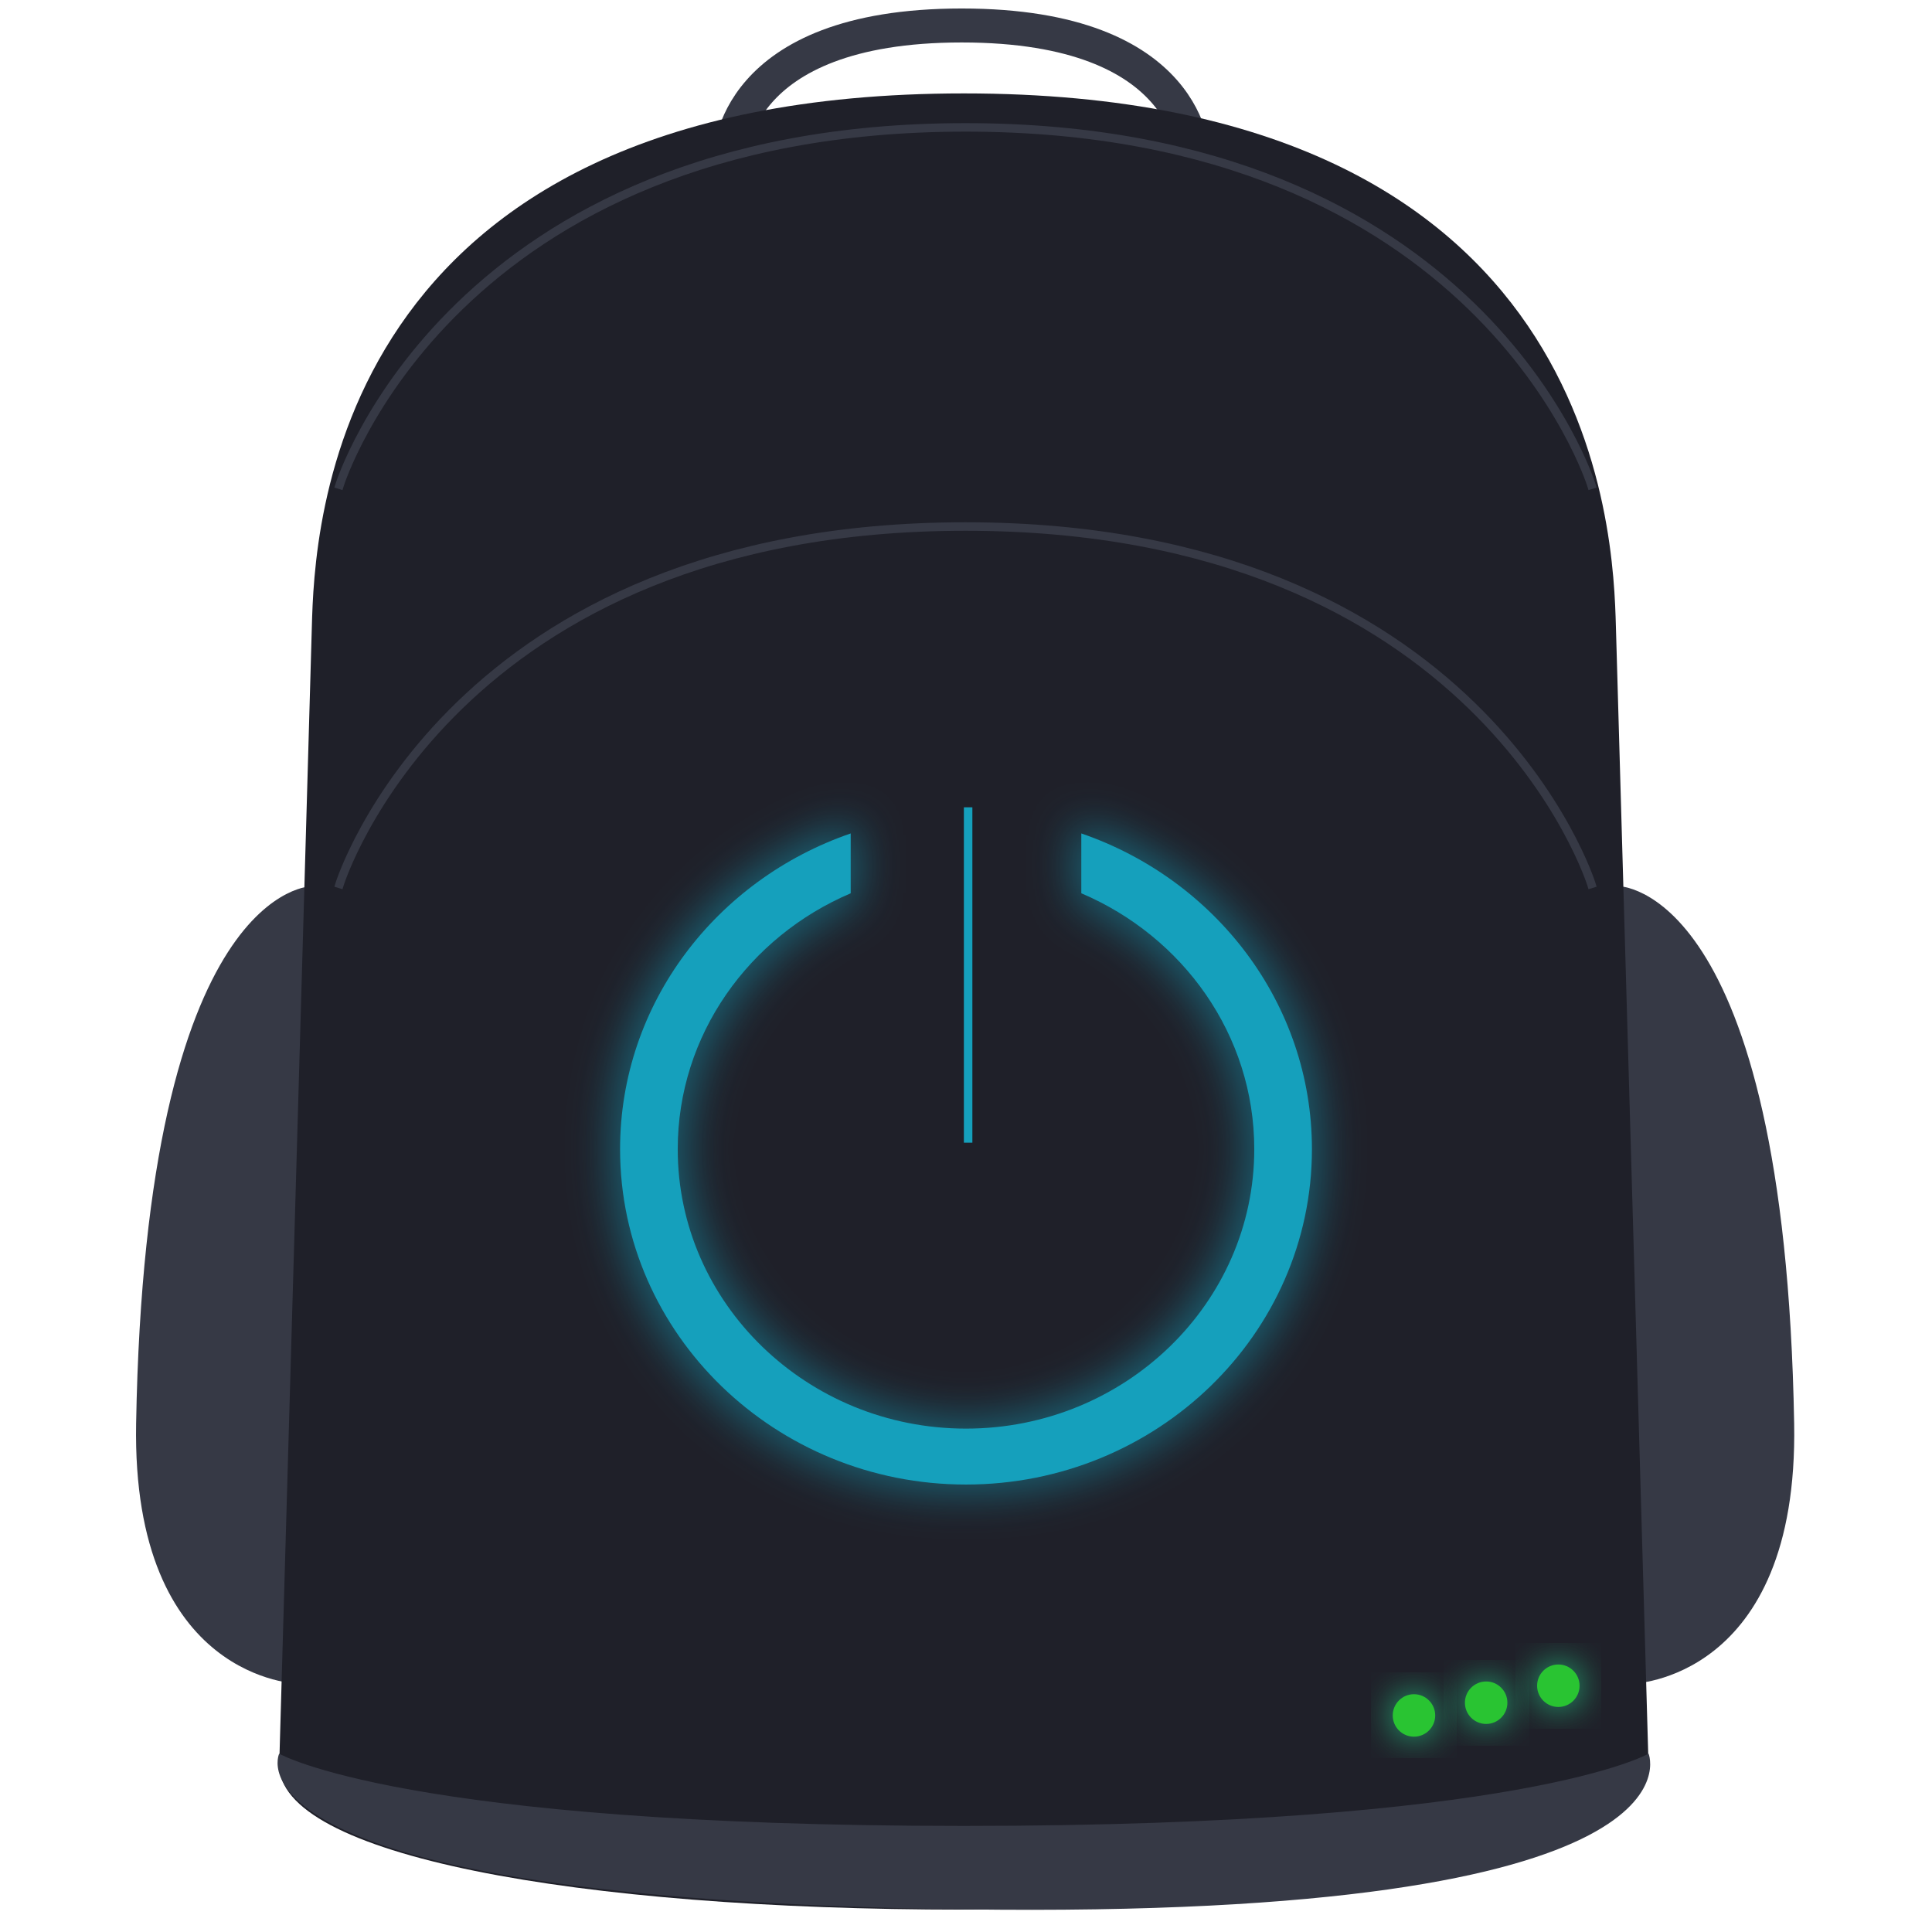
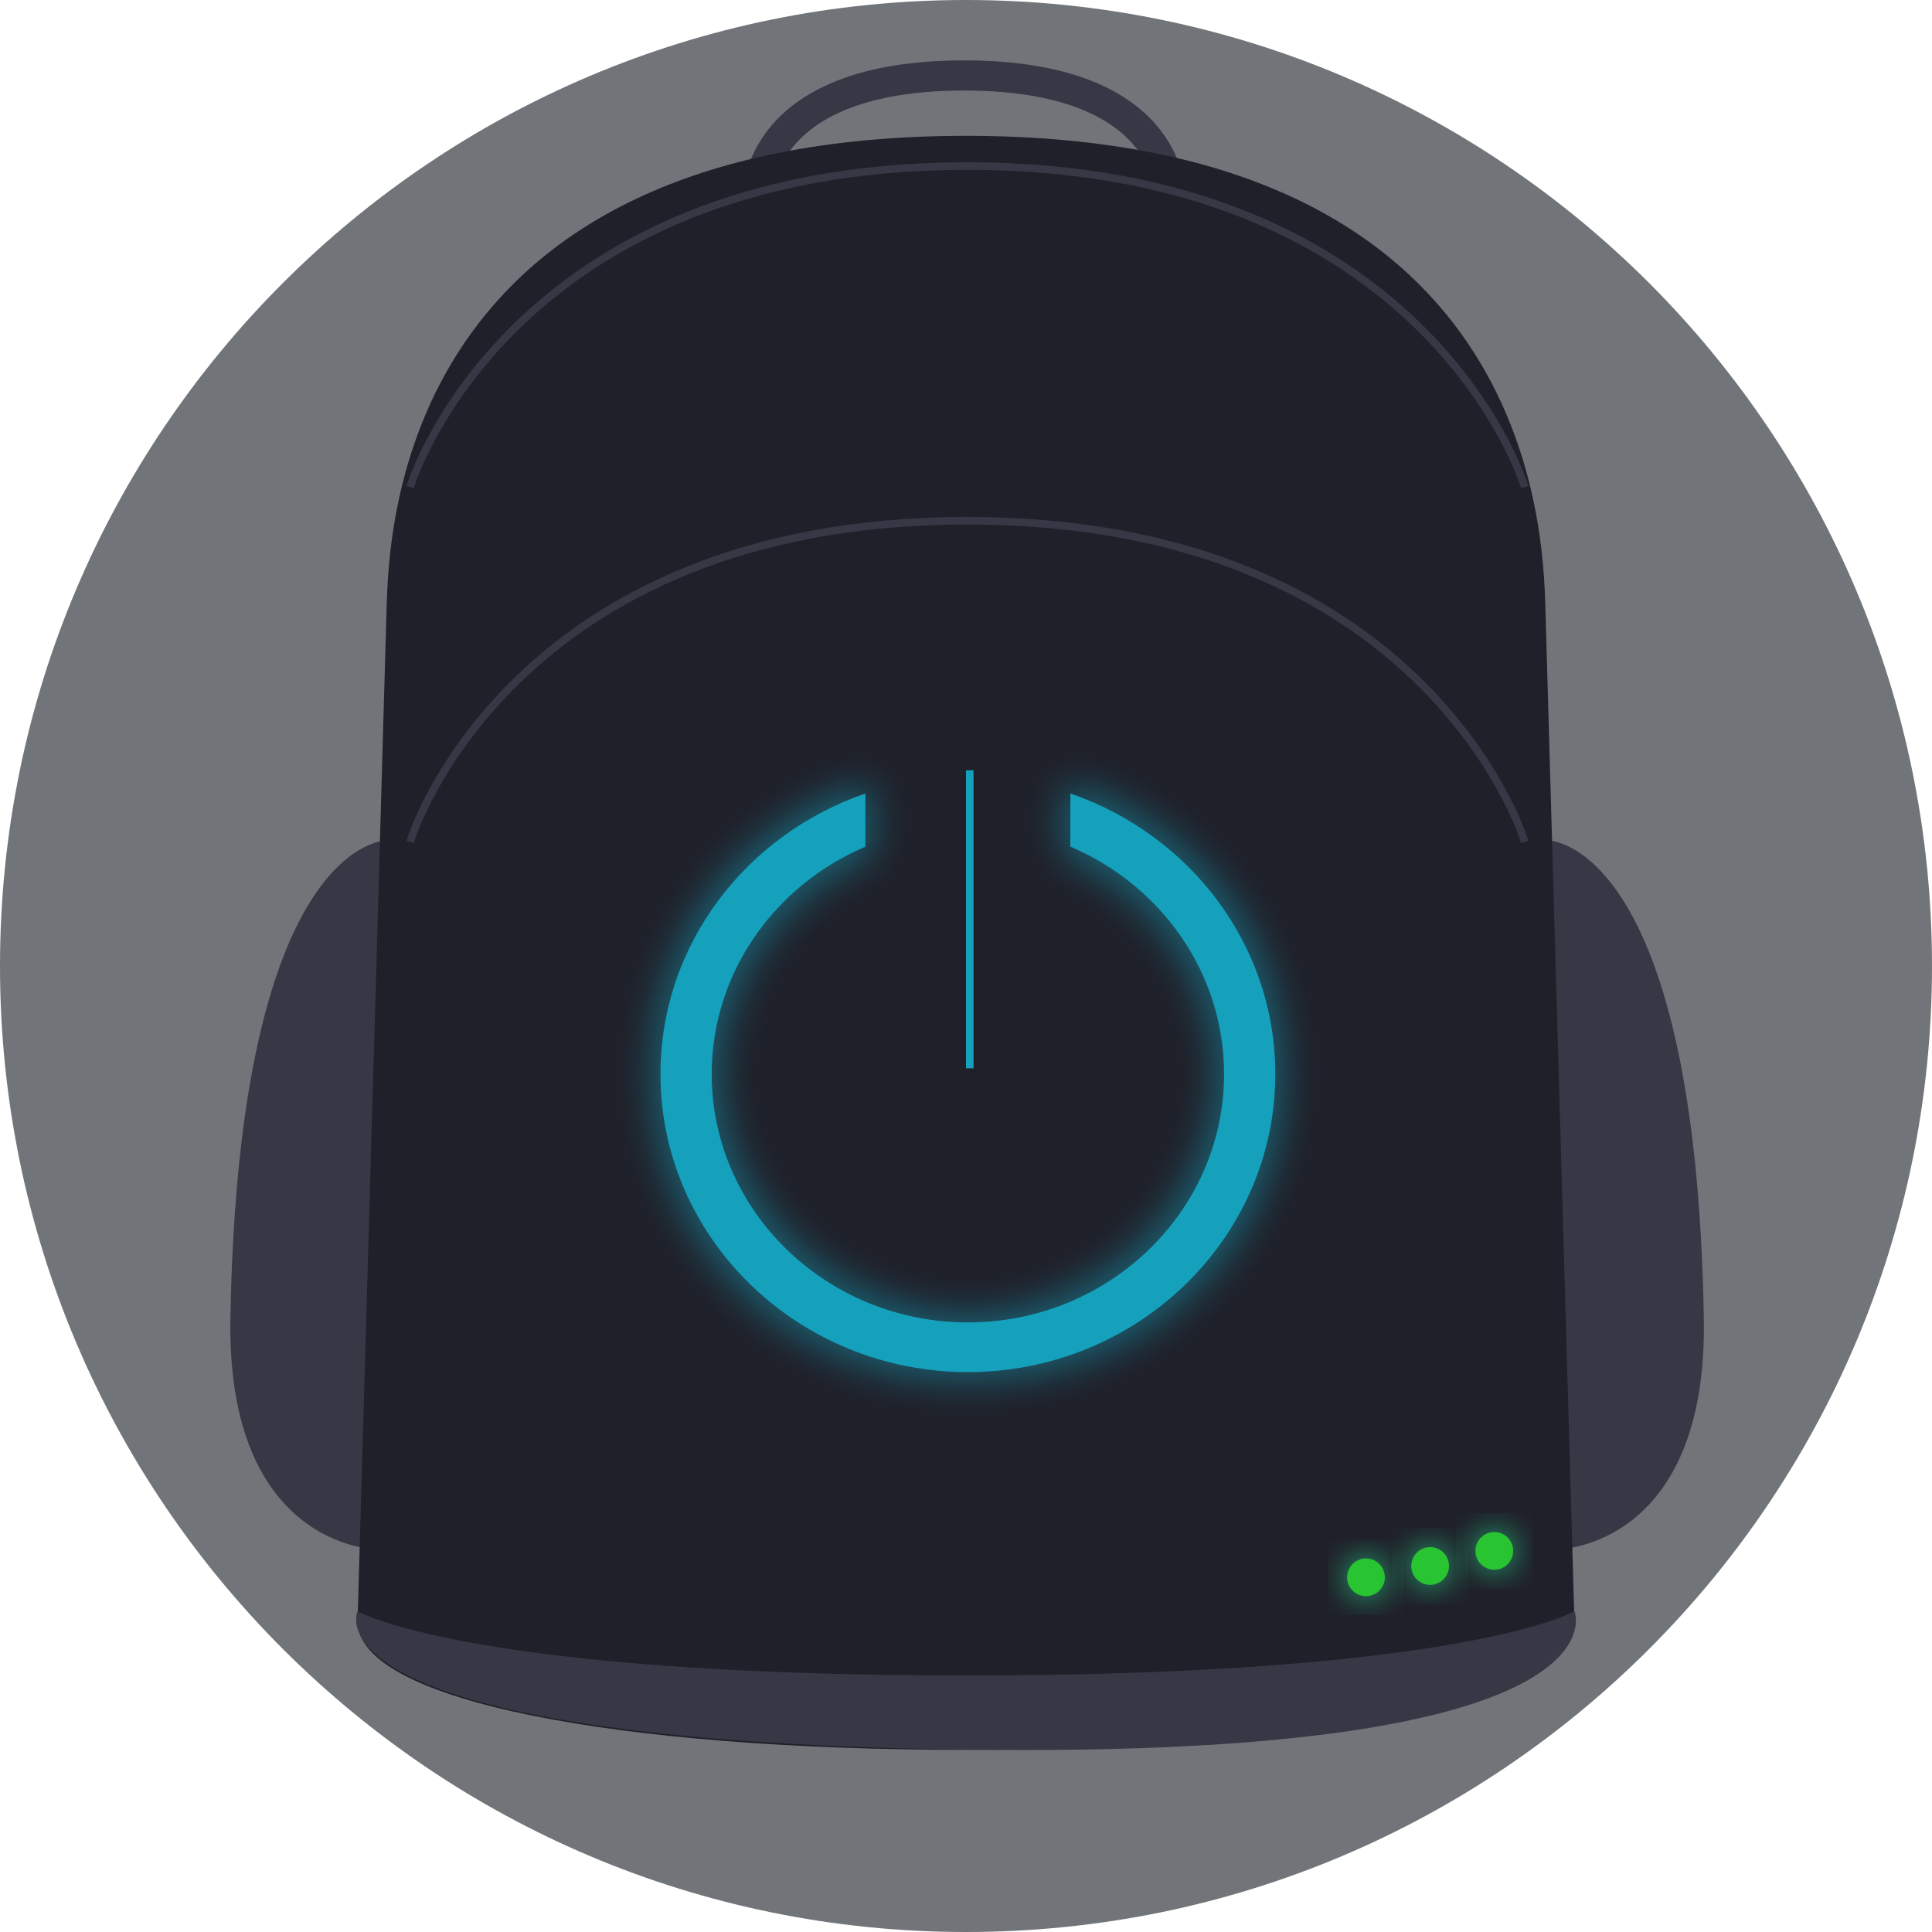
- <svg xmlns="http://www.w3.org/2000/svg" xmlns:xlink="http://www.w3.org/1999/xlink" width="455px" height="455px" viewBox="0 0 455 455" version="1.1">
+ <svg xmlns="http://www.w3.org/2000/svg" xmlns:xlink="http://www.w3.org/1999/xlink" width="512px" height="512px" viewBox="0 0 512 512" version="1.1">
  <defs>
    <path d="M82,79.109 L82,0.125" id="path-1" />
    <filter x="-50%" y="-50%" width="200%" height="200%" filterUnits="objectBoundingBox" id="filter-2">
      <feMorphology radius="3" operator="dilate" in="SourceAlpha" result="shadowSpreadOuter1" />
      <feOffset dx="0" dy="2" in="shadowSpreadOuter1" result="shadowOffsetOuter1" />
      <feMorphology radius="3" operator="erode" in="SourceAlpha" result="shadowInner" />
      <feOffset dx="0" dy="2" in="shadowInner" result="shadowInner" />
      <feComposite in="shadowOffsetOuter1" in2="shadowInner" operator="out" result="shadowOffsetOuter1" />
      <feGaussianBlur stdDeviation="5" in="shadowOffsetOuter1" result="shadowBlurOuter1" />
      <feColorMatrix values="0 0 0 0 0.082   0 0 0 0 0.627   0 0 0 0 0.737  0 0 0 0.5 0" type="matrix" in="shadowBlurOuter1" />
    </filter>
    <path d="M108.656,6.28 L108.656,20.372 C132.594,30.554 149.39,53.703 149.39,80.629 C149.39,116.922 118.935,146.449 81.5,146.449 C44.065,146.449 13.61,116.929 13.61,80.636 C13.61,53.709 30.406,30.554 54.344,20.378 L54.344,6.28 C22.748,17.146 0.032,46.324 0.032,80.636 C0.032,124.189 36.577,159.62 81.5,159.62 C126.423,159.62 162.968,124.189 162.968,80.636 C162.968,46.324 140.252,17.146 108.656,6.28 Z" id="path-3" />
    <filter x="-50%" y="-50%" width="200%" height="200%" filterUnits="objectBoundingBox" id="filter-4">
      <feMorphology radius="2" operator="dilate" in="SourceAlpha" result="shadowSpreadOuter1" />
      <feOffset dx="0" dy="0" in="shadowSpreadOuter1" result="shadowOffsetOuter1" />
      <feGaussianBlur stdDeviation="5" in="shadowOffsetOuter1" result="shadowBlurOuter1" />
      <feColorMatrix values="0 0 0 0 0.082   0 0 0 0 0.627   0 0 0 0 0.737  0 0 0 0.5 0" type="matrix" in="shadowBlurOuter1" />
    </filter>
    <circle id="path-5" cx="39" cy="5" r="5" />
    <filter x="-50%" y="-50%" width="200%" height="200%" filterUnits="objectBoundingBox" id="filter-6">
      <feMorphology radius="0.5" operator="dilate" in="SourceAlpha" result="shadowSpreadOuter1" />
      <feOffset dx="0" dy="0" in="shadowSpreadOuter1" result="shadowOffsetOuter1" />
      <feGaussianBlur stdDeviation="4" in="shadowOffsetOuter1" result="shadowBlurOuter1" />
      <feColorMatrix values="0 0 0 0 0.141   0 0 0 0 0.608   0 0 0 0 0.431  0 0 0 1 0" type="matrix" in="shadowBlurOuter1" />
    </filter>
    <circle id="path-7" cx="22" cy="9" r="5" />
    <filter x="-50%" y="-50%" width="200%" height="200%" filterUnits="objectBoundingBox" id="filter-8">
      <feMorphology radius="0.5" operator="dilate" in="SourceAlpha" result="shadowSpreadOuter1" />
      <feOffset dx="0" dy="0" in="shadowSpreadOuter1" result="shadowOffsetOuter1" />
      <feGaussianBlur stdDeviation="4" in="shadowOffsetOuter1" result="shadowBlurOuter1" />
      <feColorMatrix values="0 0 0 0 0.141   0 0 0 0 0.608   0 0 0 0 0.431  0 0 0 1 0" type="matrix" in="shadowBlurOuter1" />
    </filter>
    <circle id="path-9" cx="5" cy="12" r="5" />
    <filter x="-50%" y="-50%" width="200%" height="200%" filterUnits="objectBoundingBox" id="filter-10">
      <feMorphology radius="0.5" operator="dilate" in="SourceAlpha" result="shadowSpreadOuter1" />
      <feOffset dx="0" dy="0" in="shadowSpreadOuter1" result="shadowOffsetOuter1" />
      <feGaussianBlur stdDeviation="4" in="shadowOffsetOuter1" result="shadowBlurOuter1" />
      <feColorMatrix values="0 0 0 0 0.141   0 0 0 0 0.608   0 0 0 0 0.431  0 0 0 1 0" type="matrix" in="shadowBlurOuter1" />
    </filter>
  </defs>
-   <g id="Symbols" stroke="none" stroke-width="1" fill="none" fill-rule="evenodd">
-     <g id="Logo">
+   <g id="Logo" stroke="none" stroke-width="1" fill="none" fill-rule="evenodd">
+     <circle id="Oval" fill="#71757A" cx="256" cy="256" r="256" />
+     <g transform="translate(29, 14)">
      <g id="backpack" transform="translate(31, 6)">
        <path d="M141,31 C141,31 141,-3.67455938e-15 195.5,-1.77635684e-15 C250,1.21845699e-16 250,31 250,31" id="Line" stroke="#363945" stroke-width="8" stroke-linecap="square" />
        <path d="M1.637,202.329 C1.637,202.329 40.959,202.329 40.959,329.628 C40.959,390.212 1.637,390.212 1.637,390.212" id="Line" fill="#363945" transform="translate(21.29755, 296.2704) scale(-1, 1) rotate(-1) translate(-21.29755, -296.2704) " />
        <path d="M351.637,202.329 C351.637,202.329 390.959,202.329 390.959,329.628 C390.959,390.212 351.637,390.212 351.637,390.212" id="Line-Copy" fill="#363945" transform="translate(371.2975, 296.2704) rotate(-1) translate(-371.2975, -296.2704) " />
        <path d="M42.445,141.471 C43.056,119.993 46,16 196,16 C346,16 348.944,119.991 349.555,141.471 L357.234,409.394 C357.855,430.872 287.439,443.727 196,443.727 C104.561,443.727 34.145,430.874 34.766,409.394 L42.445,141.471 Z" id="Rectangle" fill="#1F2029" />
        <path d="M34.745,407 C34.745,407 63.928,424.018 196,424.018 C328.072,424.018 357.255,407 357.255,407 C357.255,407 373.257,446.109 196,443.668 C18.743,441.228 34.745,407 34.745,407 Z" id="Line" fill="#363945" />
        <path d="M49,202.167 C49,202.167 75.278,118 196.381,118 C317.485,118 343.762,202.167 343.762,202.167" id="Line" stroke="#363945" stroke-width="2" stroke-linecap="square" />
        <path d="M49,108.167 C49,108.167 75.278,24 196.381,24 C317.485,24 343.762,108.167 343.762,108.167" id="Line" stroke="#363945" stroke-width="2" stroke-linecap="square" />
      </g>
      <g id="on-off" transform="translate(146, 190)">
        <g id="Shape">
          <use fill="black" fill-opacity="1" filter="url(#filter-2)" xlink:href="#path-1" />
          <use stroke="#15A0BC" stroke-width="2" xlink:href="#path-1" />
        </g>
        <g id="Shape">
          <use fill="black" fill-opacity="1" filter="url(#filter-4)" xlink:href="#path-3" />
          <use fill="#15A0BC" fill-rule="evenodd" xlink:href="#path-3" />
        </g>
      </g>
      <g id="leds" transform="translate(328, 392)">
        <g id="right">
          <use fill="black" fill-opacity="1" filter="url(#filter-6)" xlink:href="#path-5" />
          <use fill="#29C432" fill-rule="evenodd" xlink:href="#path-5" />
        </g>
        <g id="center">
          <use fill="black" fill-opacity="1" filter="url(#filter-8)" xlink:href="#path-7" />
          <use fill="#29C432" fill-rule="evenodd" xlink:href="#path-7" />
        </g>
        <g id="left">
          <use fill="black" fill-opacity="1" filter="url(#filter-10)" xlink:href="#path-9" />
          <use fill="#29C432" fill-rule="evenodd" xlink:href="#path-9" />
        </g>
      </g>
    </g>
  </g>
</svg>
